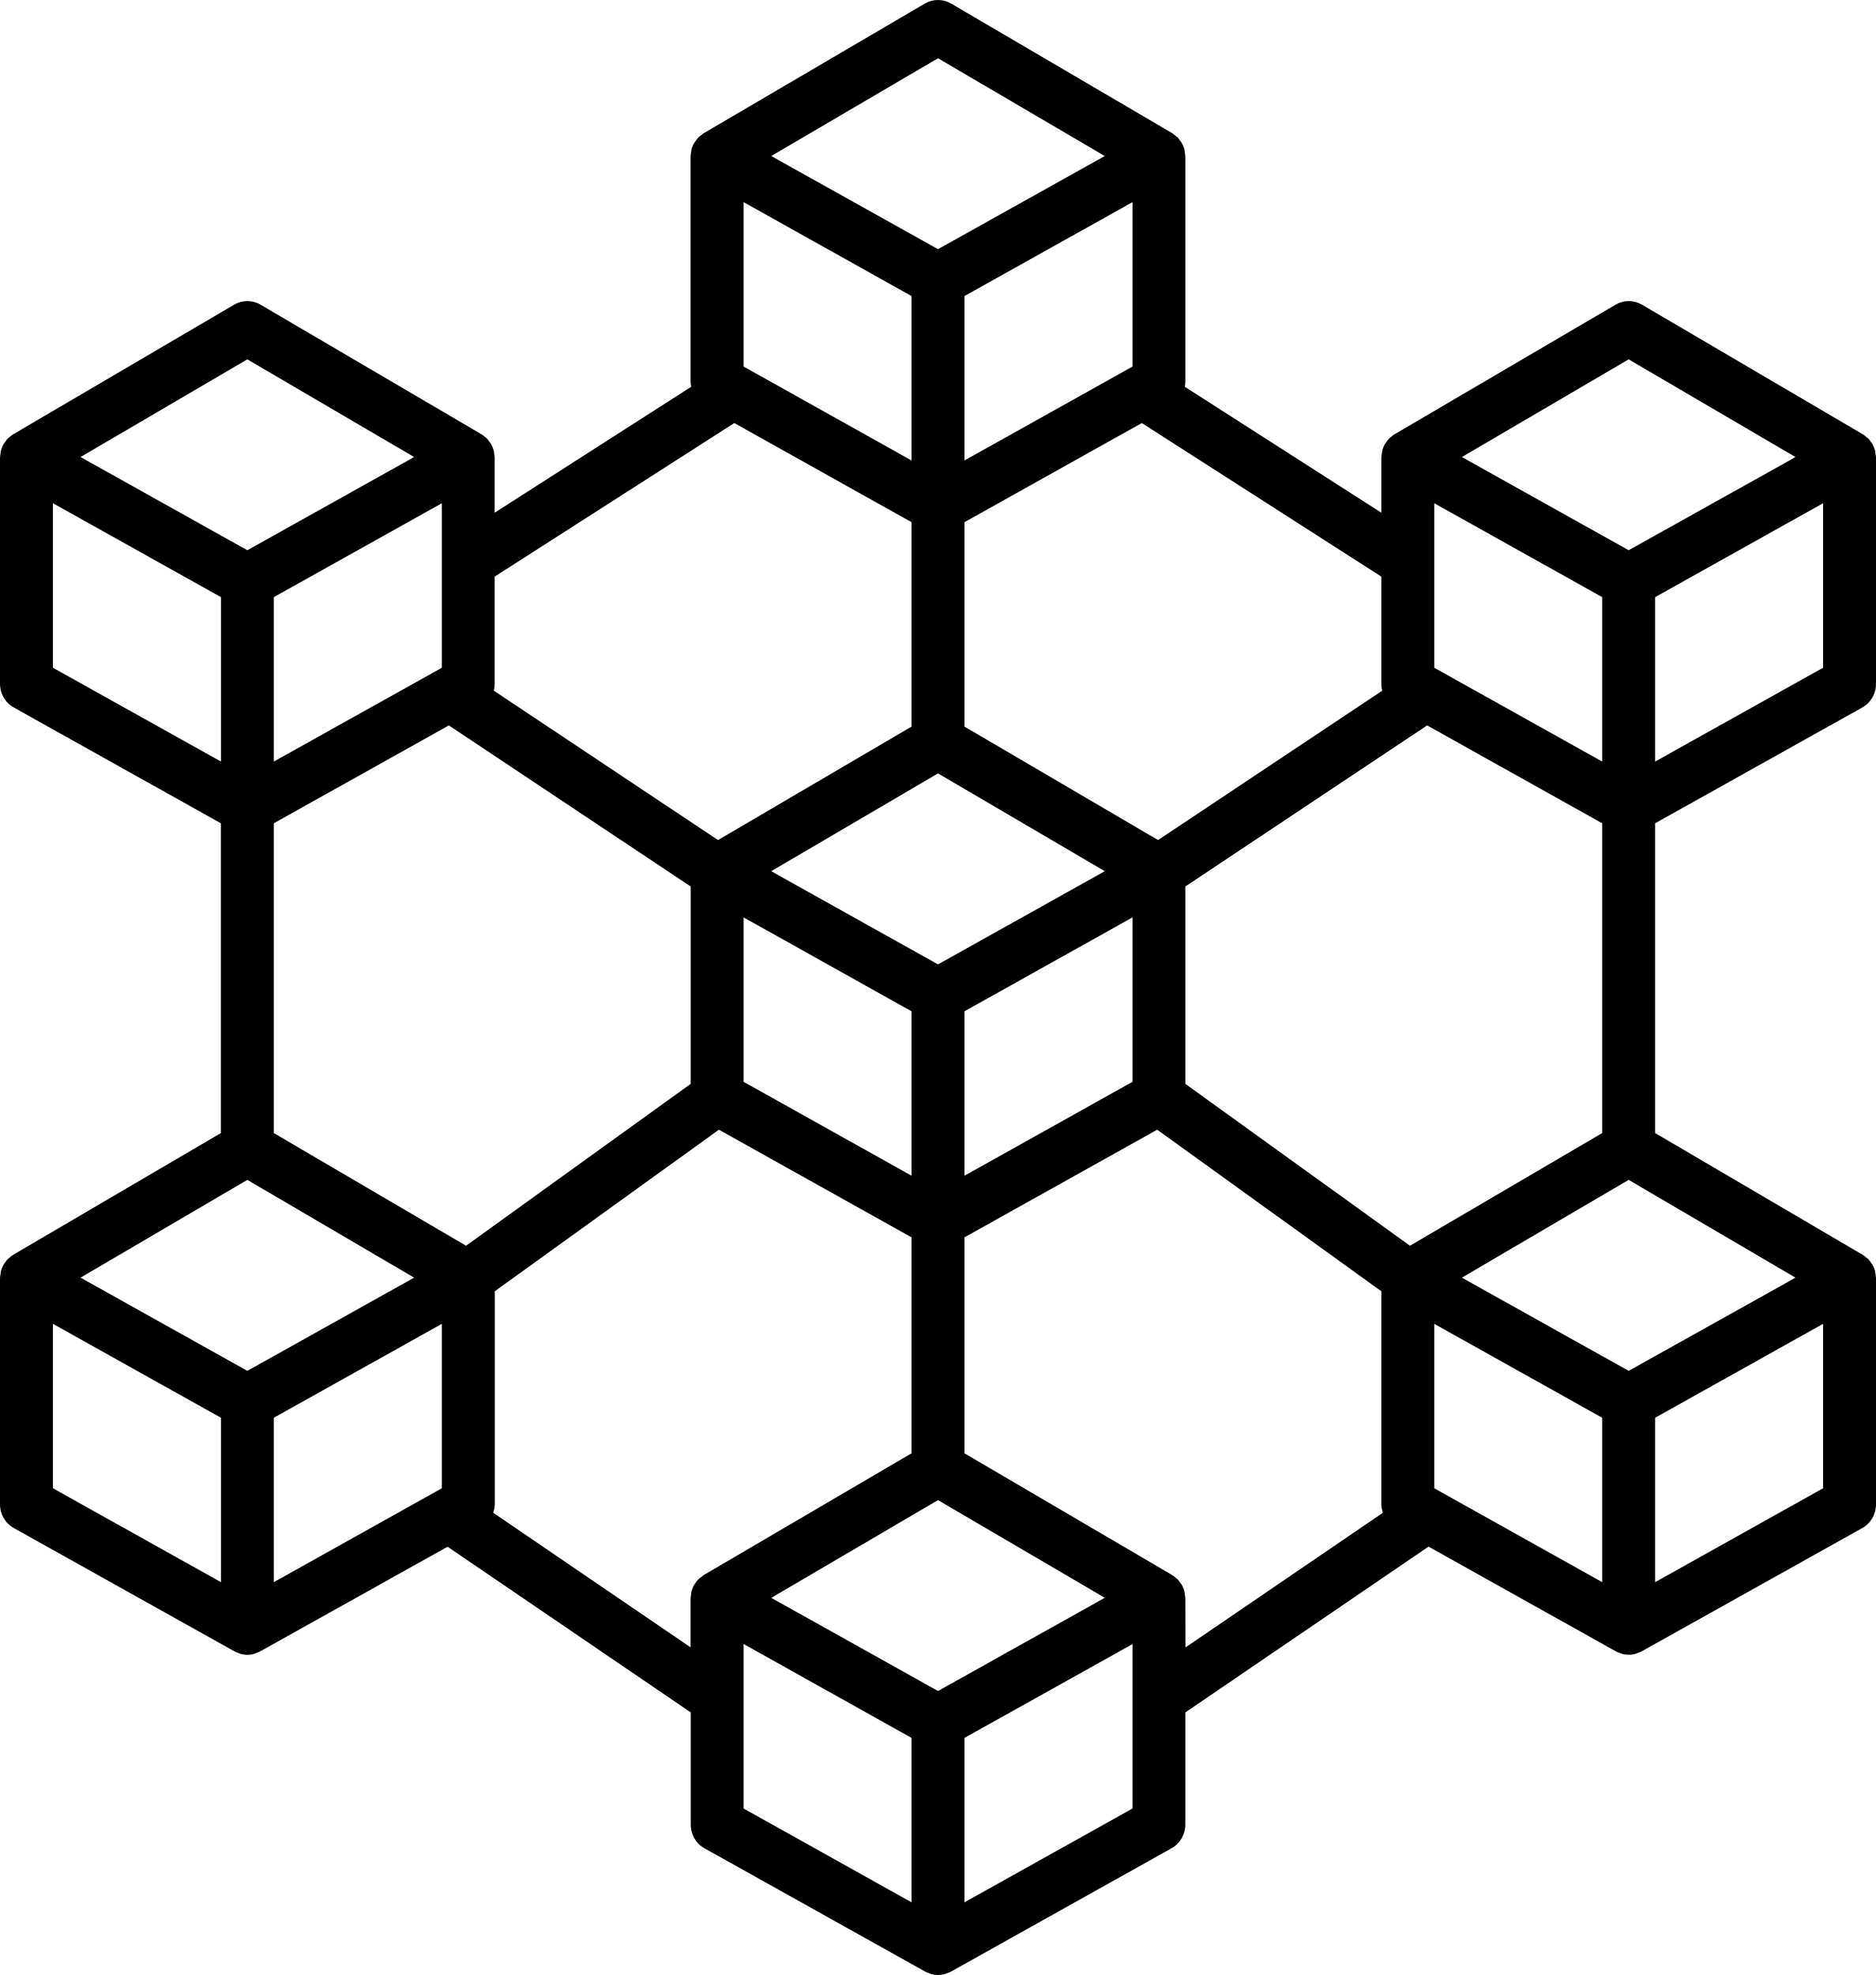
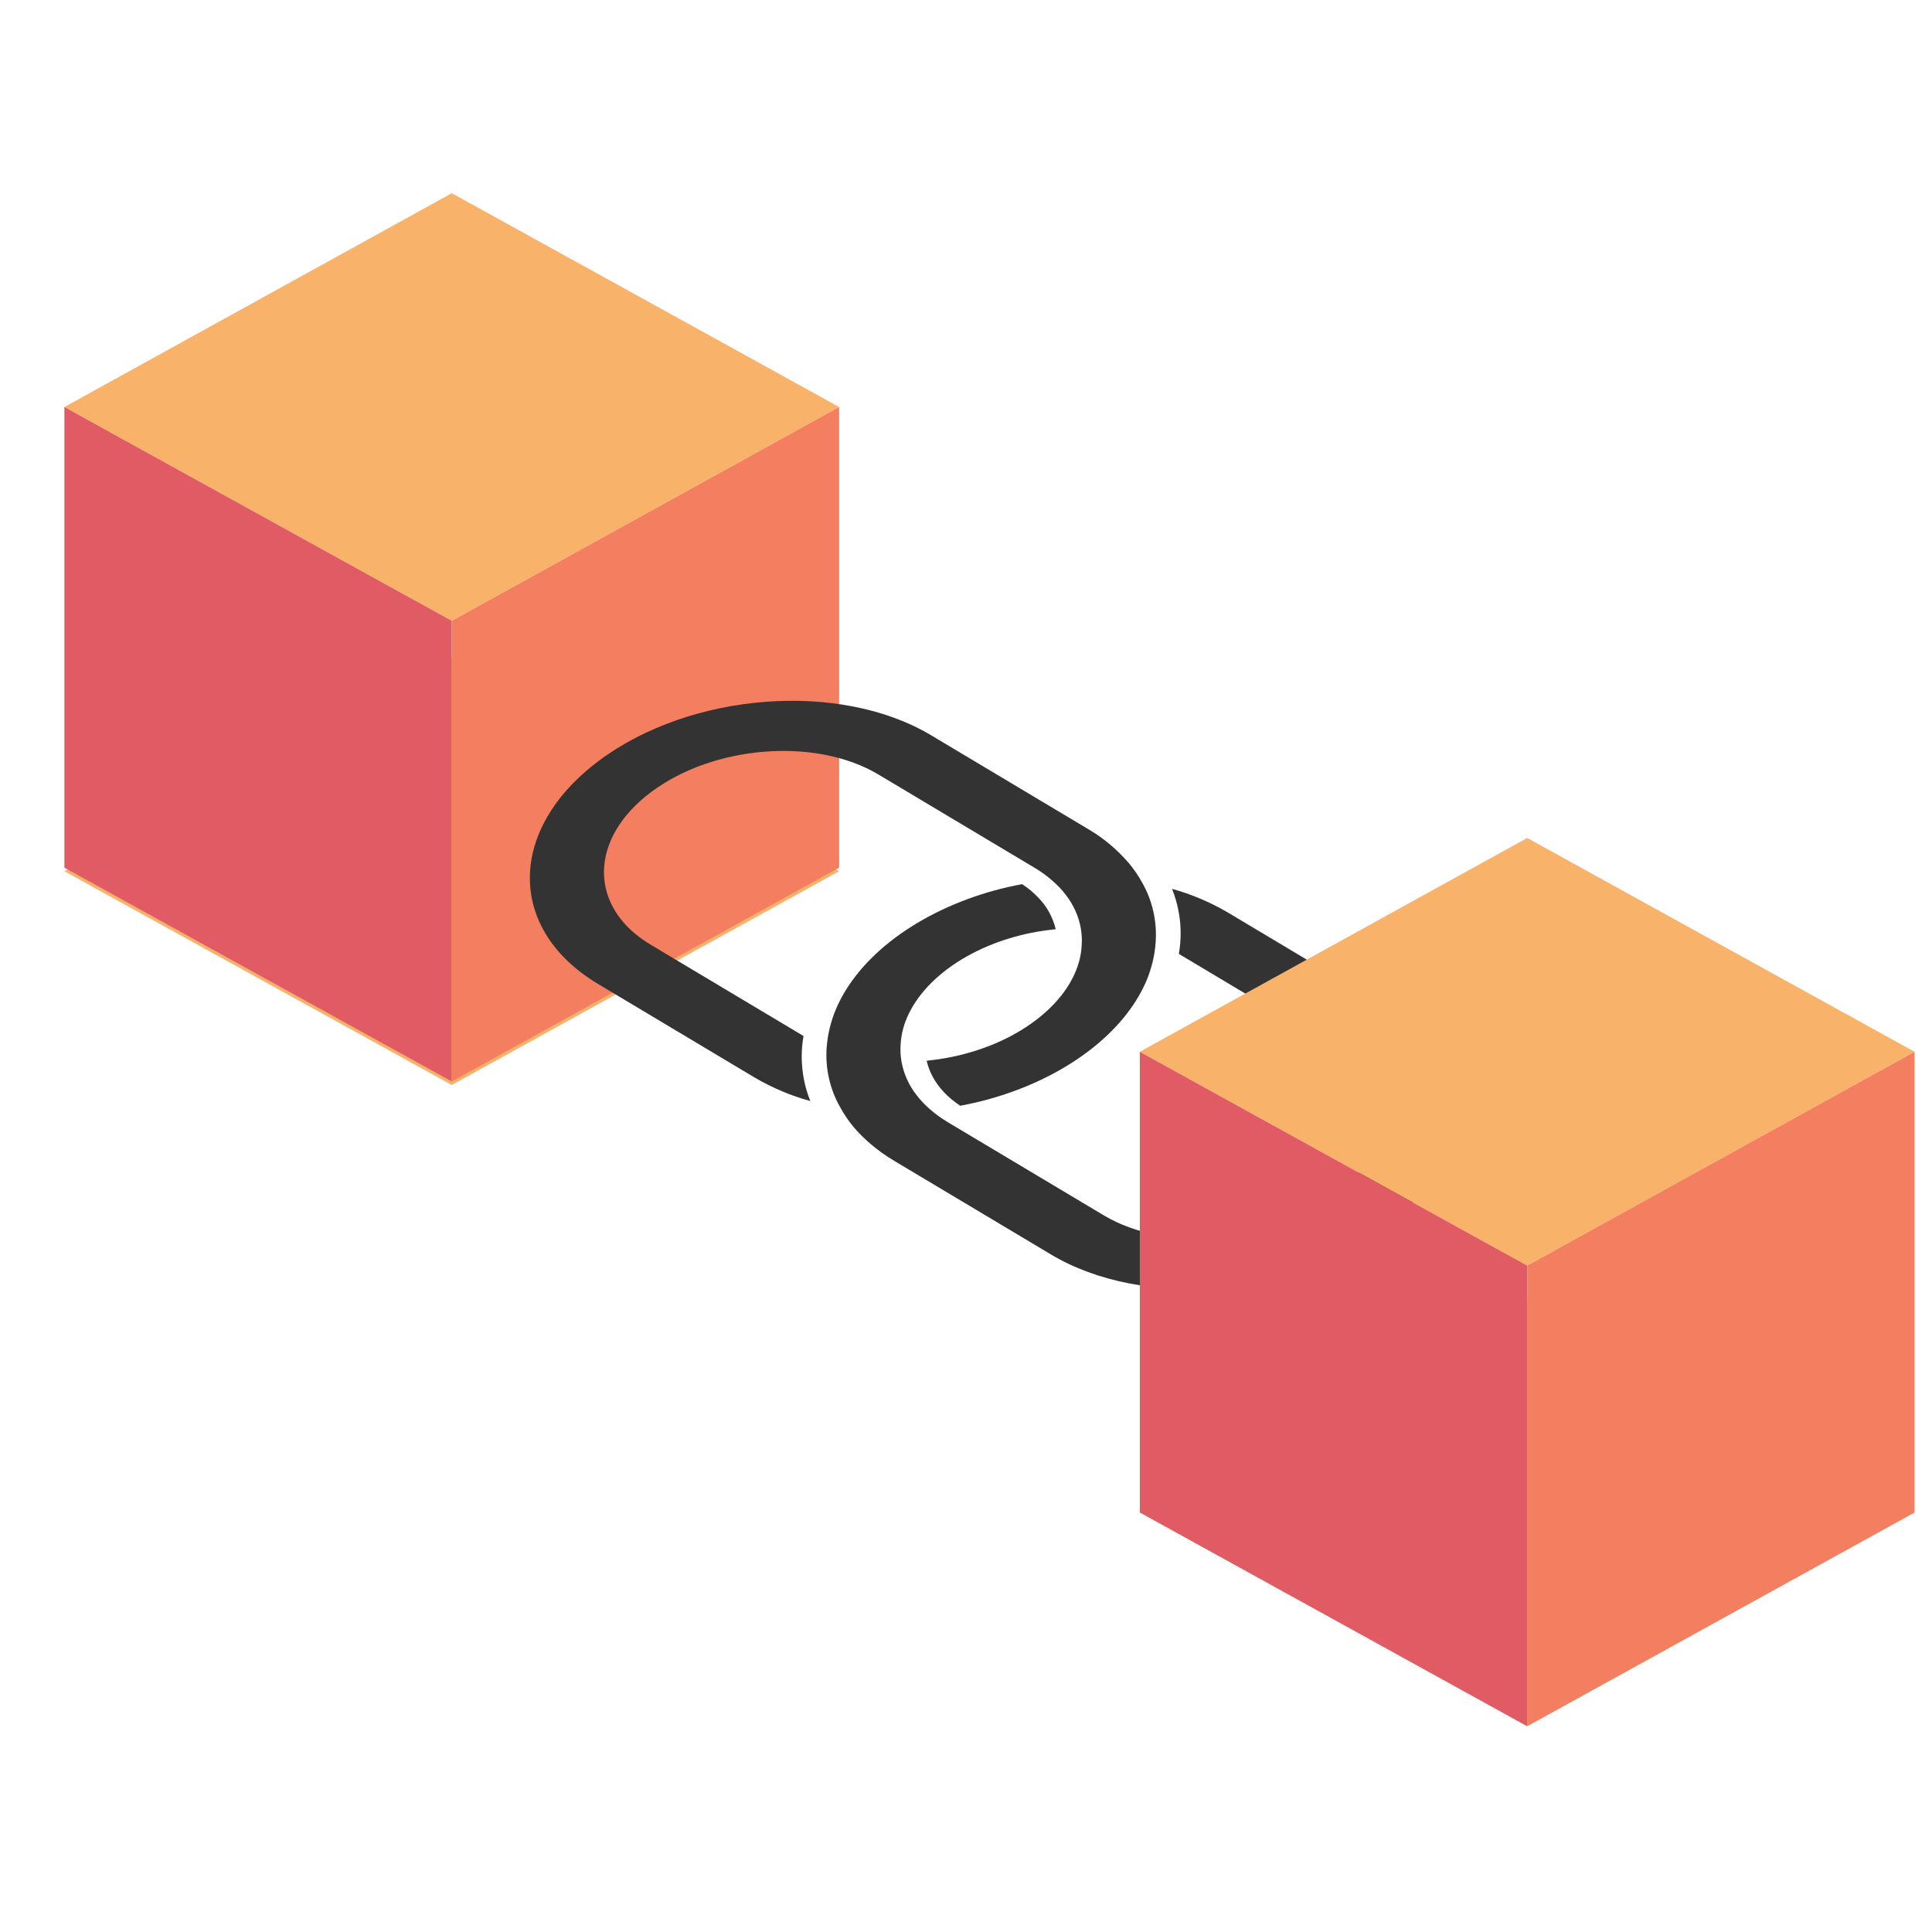
- <svg xmlns="http://www.w3.org/2000/svg" width="19px" height="20px" viewBox="0 0 19 20" version="1.1">
-   <g id="Page-1" stroke="none" stroke-width="1" fill="none" fill-rule="evenodd">
-     <g id="blockchain" fill="#000000" fill-rule="nonzero">
-       <path d="M18.994,4.59 C18.993,4.581 18.993,4.572 18.991,4.564 C18.985,4.541 18.976,4.519 18.965,4.499 C18.961,4.492 18.955,4.486 18.951,4.479 C18.943,4.466 18.933,4.454 18.923,4.442 C18.917,4.436 18.909,4.431 18.902,4.425 C18.892,4.415 18.881,4.407 18.869,4.399 L18.867,4.398 L18.865,4.397 L16.629,3.085 C16.546,3.037 16.445,3.037 16.363,3.085 L14.125,4.397 L14.123,4.398 L14.121,4.399 C14.109,4.407 14.098,4.415 14.088,4.425 C14.081,4.431 14.073,4.436 14.067,4.442 C14.057,4.454 14.047,4.466 14.039,4.48 C14.035,4.486 14.029,4.492 14.025,4.499 C14.014,4.519 14.005,4.541 13.999,4.564 C13.997,4.572 13.997,4.581 13.996,4.589 C13.993,4.604 13.991,4.619 13.99,4.634 L13.99,5.192 L12,3.917 C12.002,3.903 12.004,3.889 12.005,3.875 L12.005,1.585 C12.004,1.57 12.002,1.555 11.999,1.541 C11.998,1.532 11.998,1.523 11.996,1.515 C11.99,1.492 11.981,1.47 11.97,1.45 C11.965,1.442 11.959,1.434 11.953,1.426 C11.945,1.415 11.937,1.404 11.928,1.393 C11.92,1.386 11.911,1.379 11.903,1.373 C11.894,1.365 11.884,1.357 11.874,1.35 L11.872,1.35 L11.871,1.348 L9.633,0.036 C9.551,-0.012 9.45,-0.012 9.367,0.036 L7.129,1.348 L7.127,1.349 L7.126,1.349 C7.116,1.356 7.106,1.364 7.097,1.372 C7.088,1.378 7.08,1.385 7.072,1.392 C7.062,1.403 7.054,1.414 7.047,1.426 C7.041,1.433 7.035,1.441 7.03,1.449 C7.018,1.469 7.009,1.491 7.003,1.514 C7.001,1.522 7.002,1.531 7,1.539 C6.997,1.554 6.995,1.569 6.994,1.584 L6.994,3.875 C6.995,3.889 6.997,3.903 7,3.917 L5.01,5.192 L5.01,4.634 C5.009,4.619 5.007,4.604 5.004,4.59 C5.003,4.581 5.003,4.572 5.001,4.564 C4.995,4.541 4.986,4.519 4.975,4.499 C4.971,4.492 4.965,4.486 4.961,4.479 C4.952,4.466 4.943,4.454 4.933,4.442 C4.927,4.436 4.919,4.431 4.912,4.425 C4.901,4.415 4.891,4.407 4.879,4.399 L4.877,4.398 L4.875,4.397 L2.638,3.085 C2.556,3.037 2.455,3.037 2.372,3.085 L0.135,4.397 L0.133,4.398 L0.131,4.399 C0.119,4.407 0.108,4.415 0.098,4.425 C0.091,4.431 0.083,4.436 0.077,4.442 C0.067,4.454 0.057,4.466 0.049,4.48 C0.045,4.486 0.039,4.492 0.035,4.499 C0.024,4.519 0.015,4.541 0.009,4.564 C0.007,4.572 0.007,4.581 0.006,4.589 C0.003,4.604 0.001,4.619 2.39282523e-09,4.634 L2.39282523e-09,6.924 C-1.30570712e-05,7.024 0.053,7.116 0.139,7.164 L2.237,8.337 L2.237,11.474 L0.135,12.706 L0.133,12.708 L0.131,12.708 C0.119,12.716 0.108,12.725 0.098,12.735 C0.091,12.741 0.083,12.745 0.077,12.752 C0.067,12.763 0.057,12.776 0.049,12.789 C0.045,12.796 0.039,12.802 0.035,12.808 C0.024,12.829 0.015,12.851 0.009,12.874 C0.007,12.882 0.007,12.89 0.006,12.898 C0.003,12.913 0.001,12.929 2.39282496e-09,12.944 L2.39282496e-09,15.234 C4.80193974e-05,15.334 0.054,15.426 0.14,15.474 L2.377,16.724 C2.389,16.73 2.403,16.736 2.416,16.74 C2.423,16.742 2.43,16.746 2.437,16.748 C2.482,16.761 2.529,16.761 2.573,16.748 C2.581,16.746 2.587,16.742 2.594,16.74 C2.608,16.736 2.621,16.73 2.633,16.724 L4.533,15.663 L6.996,17.341 L6.996,18.476 C6.996,18.577 7.049,18.669 7.135,18.717 L9.373,19.967 C9.385,19.973 9.398,19.978 9.412,19.982 C9.419,19.985 9.426,19.989 9.433,19.991 C9.477,20.003 9.524,20.003 9.569,19.991 C9.576,19.989 9.583,19.985 9.59,19.982 C9.603,19.978 9.617,19.973 9.629,19.967 L11.866,18.716 C11.952,18.668 12.005,18.576 12.005,18.476 L12.005,17.341 L14.468,15.662 L16.368,16.724 C16.38,16.73 16.393,16.735 16.407,16.739 C16.414,16.742 16.421,16.746 16.428,16.748 C16.472,16.76 16.519,16.76 16.564,16.748 C16.571,16.746 16.578,16.742 16.585,16.739 C16.599,16.735 16.612,16.73 16.624,16.724 L18.861,15.474 C18.947,15.426 19,15.334 19,15.234 L19,12.944 C18.999,12.929 18.997,12.914 18.994,12.899 C18.993,12.891 18.993,12.882 18.991,12.874 C18.985,12.851 18.976,12.829 18.965,12.808 C18.961,12.801 18.955,12.796 18.951,12.789 C18.942,12.776 18.933,12.763 18.923,12.752 C18.916,12.745 18.909,12.741 18.902,12.735 C18.891,12.725 18.88,12.716 18.869,12.709 L18.867,12.708 L18.865,12.707 L16.763,11.474 L16.763,8.337 L18.86,7.165 C18.946,7.117 19,7.025 19,6.924 L19,4.634 C18.999,4.619 18.997,4.604 18.994,4.59 Z M11.12,16.219 L9.5,17.124 L7.88,16.219 L7.811,16.181 L9.5,15.191 L11.189,16.18 L11.12,16.219 Z M4.475,6.762 L2.773,7.712 L2.773,6.047 L4.475,5.096 L4.475,6.762 Z M2.505,11.948 L4.194,12.938 L4.125,12.977 L2.505,13.882 L0.885,12.977 L0.816,12.938 L2.505,11.948 Z M4.72,12.615 L2.773,11.474 L2.773,8.337 L4.546,7.346 L6.995,8.977 L6.995,10.976 L4.72,12.615 Z M7.531,3.712 L7.531,2.047 L9.232,2.998 L9.232,4.663 L7.531,3.712 Z M11.47,3.712 L9.768,4.663 L9.768,2.998 L11.47,2.047 L11.47,3.712 Z M9.5,7.832 L11.189,8.822 L11.12,8.861 L9.5,9.766 L7.88,8.861 L7.811,8.822 L9.5,7.832 Z M7.531,9.29 L9.232,10.241 L9.232,11.906 L7.531,10.955 L7.531,9.29 Z M9.768,10.241 L11.47,9.29 L11.47,10.955 L9.768,11.906 L9.768,10.241 Z M12.005,8.977 L14.454,7.346 L16.227,8.337 L16.227,11.474 L14.28,12.615 L12.005,10.976 L12.005,8.977 Z M16.227,6.047 L16.227,7.712 L14.526,6.762 L14.526,5.096 L16.227,6.047 Z M14.526,15.071 L14.526,13.406 L16.227,14.357 L16.227,16.022 L14.526,15.071 Z M18.116,12.977 L16.495,13.882 L14.875,12.977 L14.806,12.938 L16.495,11.948 L18.184,12.938 L18.116,12.977 Z M16.495,3.639 L18.184,4.628 L18.116,4.667 L16.495,5.572 L14.875,4.667 L14.806,4.628 L16.495,3.639 Z M14,6.994 L11.729,8.507 L9.768,7.358 L9.768,5.288 L11.564,4.284 L13.99,5.839 L13.99,6.924 C13.99,6.948 13.993,6.971 14,6.994 Z M9.5,0.59 L11.189,1.58 L9.574,2.482 L9.5,2.523 L9.426,2.482 L7.811,1.58 L9.5,0.59 Z M7.437,4.284 L9.232,5.288 L9.232,7.358 L7.272,8.507 L5.001,6.994 C5.007,6.971 5.01,6.948 5.01,6.924 L5.01,5.839 L7.437,4.284 Z M2.505,3.639 L4.194,4.628 L4.125,4.667 L2.505,5.572 L0.885,4.667 L0.816,4.628 L2.505,3.639 Z M0.536,5.096 L2.238,6.047 L2.238,7.712 L0.536,6.762 L0.536,5.096 Z M0.536,13.406 L2.238,14.357 L2.238,16.022 L0.536,15.071 L0.536,13.406 Z M2.773,14.357 L4.475,13.406 L4.475,15.071 L2.773,16.022 L2.773,14.357 Z M4.995,15.319 C5.005,15.292 5.01,15.263 5.011,15.234 L5.011,13.076 L7.281,11.44 L9.232,12.53 L9.232,14.717 L7.129,15.949 L7.127,15.95 L7.125,15.951 C7.114,15.959 7.103,15.968 7.092,15.978 C7.086,15.983 7.077,15.988 7.072,15.994 C7.061,16.006 7.052,16.019 7.043,16.032 C7.039,16.039 7.033,16.044 7.029,16.051 C7.018,16.072 7.009,16.094 7.003,16.116 C7.001,16.124 7.001,16.133 7,16.141 C6.997,16.156 6.995,16.171 6.994,16.187 L6.994,16.682 L4.995,15.319 Z M7.531,17.193 L7.531,16.648 L9.232,17.599 L9.232,19.264 L7.531,18.314 L7.531,17.193 Z M9.768,19.264 L9.768,17.599 L11.47,16.649 L11.47,18.314 L9.768,19.264 Z M12.005,16.187 C12.004,16.172 12.002,16.157 11.999,16.142 C11.998,16.134 11.998,16.125 11.996,16.116 C11.99,16.093 11.981,16.072 11.97,16.051 C11.966,16.044 11.96,16.038 11.956,16.032 C11.947,16.019 11.938,16.006 11.928,15.994 C11.922,15.988 11.914,15.983 11.907,15.977 C11.897,15.968 11.886,15.959 11.874,15.951 L11.872,15.95 L11.87,15.949 L9.768,14.717 L9.768,12.53 L11.72,11.44 L13.99,13.076 L13.99,15.234 C13.991,15.263 13.996,15.292 14.006,15.319 L12.006,16.683 L12.005,16.187 Z M16.763,16.022 L16.763,14.357 L18.464,13.406 L18.464,15.071 L16.763,16.022 Z M16.763,7.712 L16.763,6.047 L18.464,5.096 L18.464,6.762 L16.763,7.712 Z" id="Shape" />
-     </g>
-   </g>
+ <svg xmlns="http://www.w3.org/2000/svg" width="30" height="30" viewBox="0 0 30 30" fill="none">
+   <path d="M7.015 3L1 6.32L7.015 9.64L13.03 6.32L7.015 3Z" fill="#F8B26A" />
+   <path d="M7.015 10.209L1 13.529L7.015 16.848L13.03 13.529L7.015 10.209Z" fill="#F8B26A" />
+   <path d="M1 6.32V13.473L7.015 16.793V9.64L1 6.32Z" fill="#E15B64" />
+   <path d="M13.03 6.32V13.473L7.015 16.793V9.64L13.03 6.32Z" fill="#F47E60" />
+   <path d="M21.481 19.087C22.907 18.023 22.913 16.468 21.495 15.62L19.059 14.165C18.788 14.007 18.499 13.885 18.199 13.802C18.243 13.911 18.276 14.023 18.298 14.136C18.342 14.357 18.345 14.584 18.305 14.812L20.679 16.23C21.649 16.809 21.645 17.874 20.669 18.602C19.694 19.33 18.111 19.452 17.14 18.872L14.767 17.455L14.704 17.417C14.617 17.364 14.533 17.304 14.454 17.236C14.371 17.166 14.294 17.086 14.227 16.998C14.113 16.851 14.034 16.675 13.999 16.489C13.984 16.403 13.979 16.316 13.984 16.228C13.989 16.142 14.001 16.055 14.025 15.968C14.117 15.642 14.346 15.32 14.714 15.045C15.082 14.77 15.536 14.582 16.012 14.485C16.138 14.46 16.265 14.442 16.393 14.429C16.349 14.245 16.258 14.078 16.129 13.945C16.052 13.863 15.965 13.79 15.872 13.729C15.724 13.757 15.578 13.789 15.434 13.829C14.874 13.985 14.345 14.23 13.902 14.56C13.459 14.891 13.154 15.269 12.985 15.659C12.943 15.756 12.91 15.857 12.885 15.96C12.859 16.063 12.844 16.167 12.836 16.27C12.814 16.595 12.888 16.919 13.049 17.198C13.107 17.304 13.175 17.404 13.252 17.497C13.417 17.692 13.628 17.872 13.888 18.027L16.324 19.482C17.742 20.329 20.055 20.152 21.481 19.087V19.087Z" fill="#333333" />
+   <path d="M12.583 17.097C12.539 16.99 12.506 16.878 12.484 16.764C12.44 16.541 12.437 16.311 12.477 16.087L10.103 14.669C9.133 14.09 9.137 13.026 10.113 12.297C11.088 11.569 12.671 11.447 13.641 12.027L16.015 13.445L16.077 13.482C16.171 13.538 16.252 13.599 16.327 13.663C16.415 13.738 16.491 13.817 16.554 13.901C16.674 14.059 16.75 14.231 16.782 14.411C16.797 14.497 16.803 14.583 16.797 14.671C16.793 14.759 16.779 14.846 16.756 14.931C16.665 15.257 16.436 15.579 16.067 15.854C15.7 16.129 15.245 16.317 14.77 16.414C14.644 16.44 14.517 16.457 14.389 16.471C14.428 16.643 14.516 16.808 14.653 16.955C14.725 17.032 14.811 17.104 14.91 17.17C15.057 17.142 15.204 17.11 15.347 17.07C15.908 16.915 16.437 16.67 16.88 16.339C17.322 16.009 17.628 15.63 17.797 15.241C17.84 15.141 17.872 15.04 17.897 14.94C17.923 14.836 17.938 14.733 17.945 14.63C17.968 14.305 17.894 13.98 17.733 13.701C17.675 13.595 17.606 13.495 17.529 13.403C17.347 13.191 17.133 13.011 16.894 12.872L14.458 11.417C13.04 10.57 10.727 10.748 9.301 11.812C7.876 12.877 7.869 14.432 9.287 15.279L11.723 16.735C11.994 16.893 12.283 17.015 12.583 17.097V17.097Z" fill="#333333" />
+   <path d="M23.714 13.012L17.699 16.332L23.714 19.652L29.729 16.332L23.714 13.012Z" fill="#F8B26A" />
+   <path d="M23.714 20.164L17.699 23.485L23.714 26.804L29.729 23.485L23.714 20.164Z" fill="#F8B26A" />
+   <path d="M17.699 16.332V23.485L23.714 26.804V19.652L17.699 16.332Z" fill="#E15B64" />
+   <path d="M29.729 16.332V23.485L23.714 26.804V19.652L29.729 16.332Z" fill="#F47E60" />
</svg>
